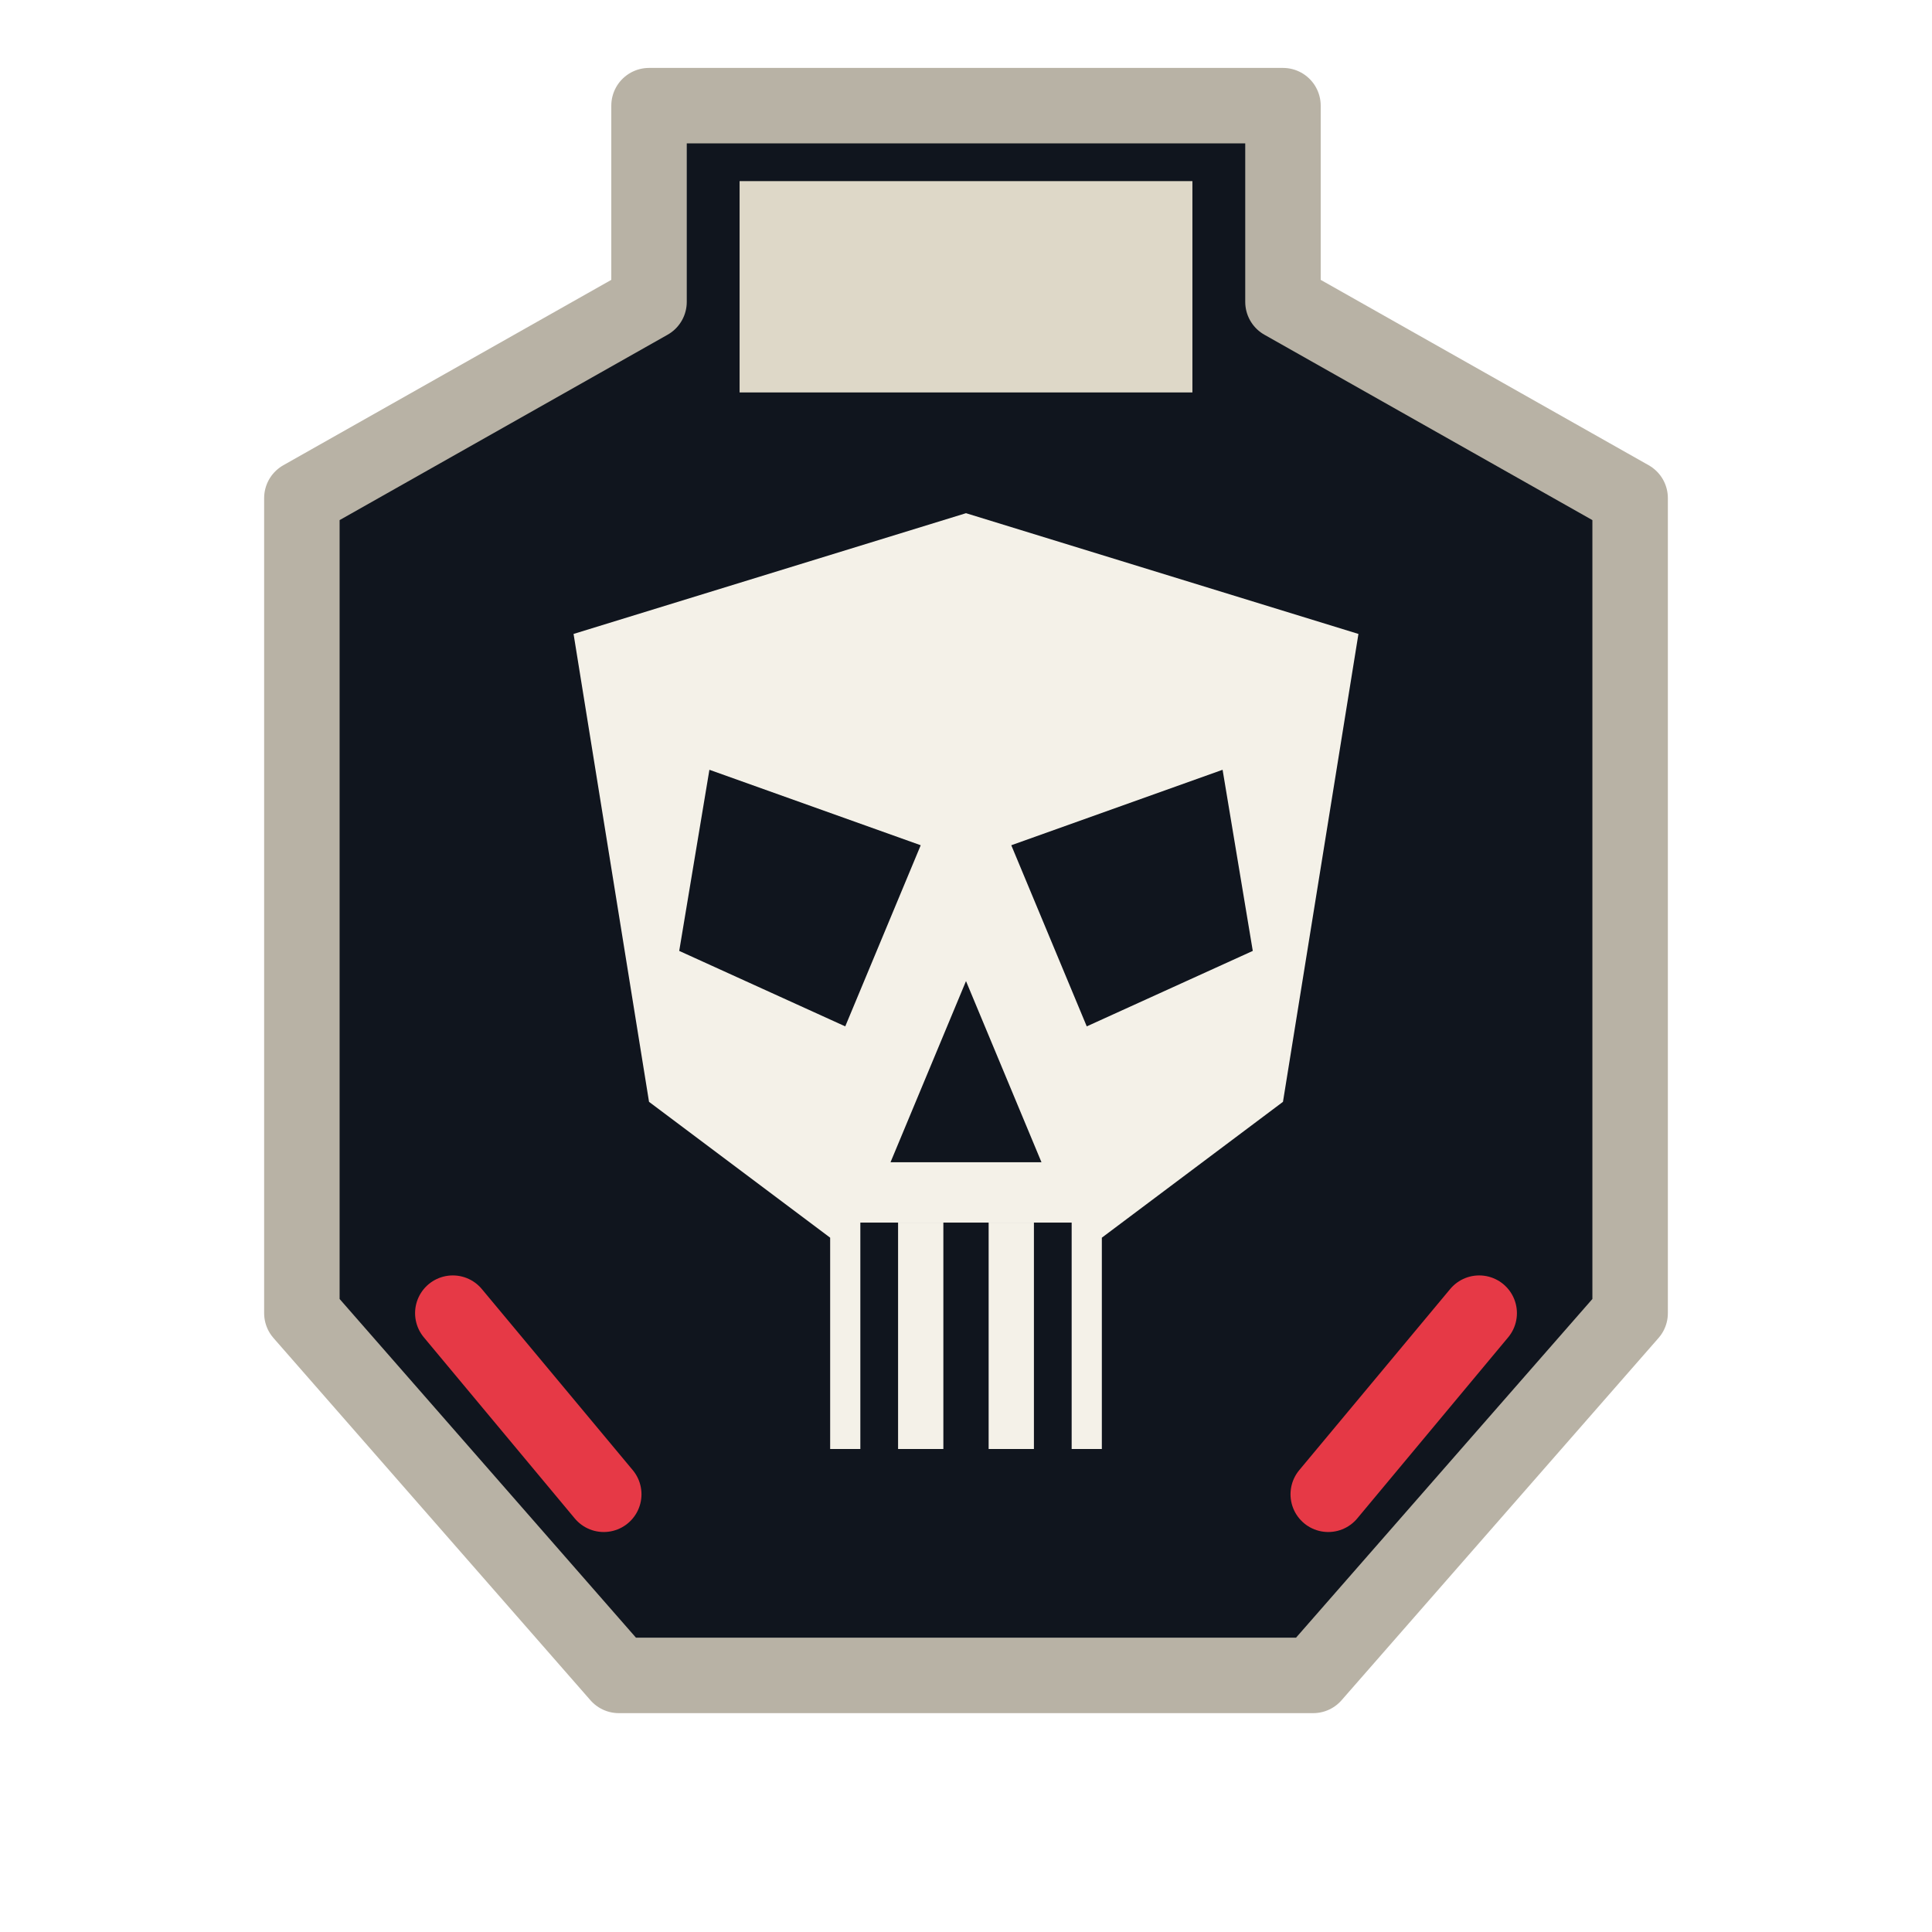
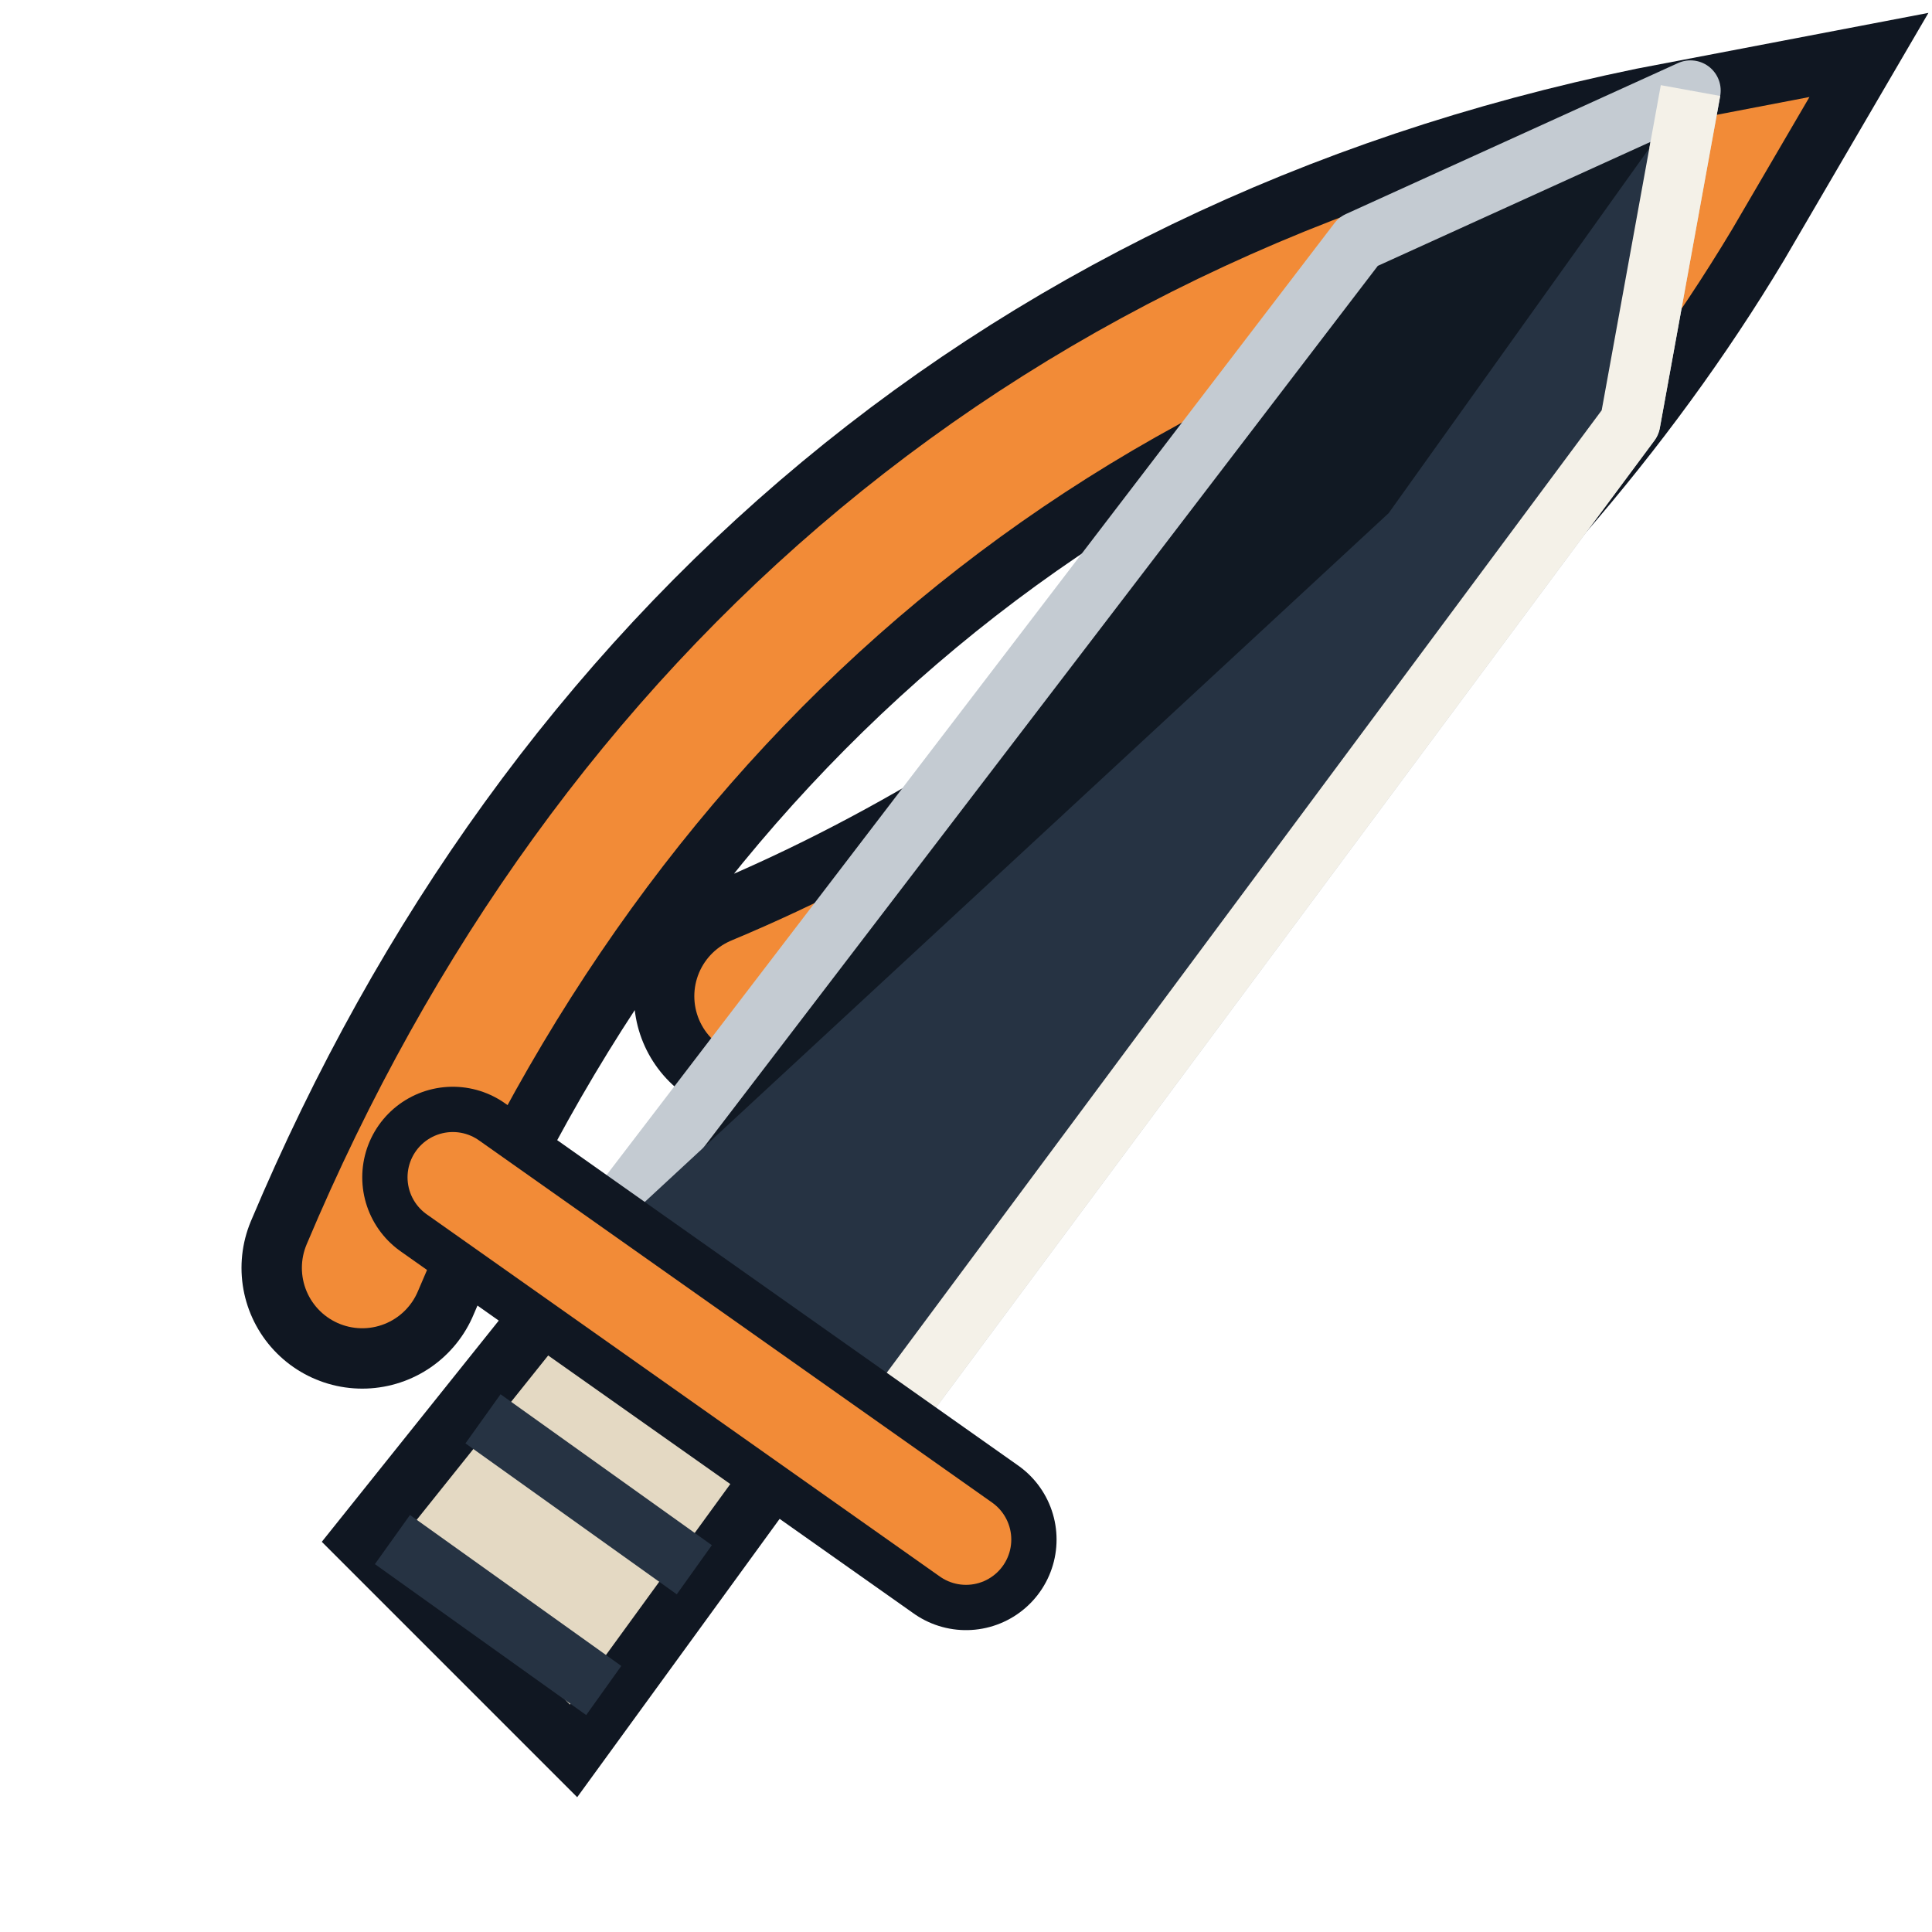
- <svg xmlns="http://www.w3.org/2000/svg" width="128" height="128" viewBox="0 0 128 128">
-   <path d="M43 7h42v13l23 13v54l-21 24H41L20 87V33l23-13Z" fill="#10151e" stroke="#b8b2a5" stroke-width="5" stroke-linejoin="round" />
-   <path d="M49 12h30v14H49Z" fill="#ded8c8" />
-   <path d="m38 42 26-8 26 8-5 31-12 9v14H55V82l-12-9Z" fill="#f4f1e8" />
-   <path d="m47 51 14 5-5 12-11-5Zm34 0-14 5 5 12 11-5ZM64 65l-5 12h10Z" fill="#10151e" />
-   <path d="M57 81h14v15H57Z" fill="#10151e" />
-   <path d="M61 81v15m6-15v15" stroke="#f4f1e8" stroke-width="3" />
-   <path d="m30 87 10 12M98 87 88 99" stroke="#e63946" stroke-width="5" stroke-linecap="round" />
+ <svg xmlns="http://www.w3.org/2000/svg" width="64" height="64" viewBox="0 0 64 64">
+   <path d="M12 42C20 23 35 10 56 6 49 18 37 28 25 33" fill="none" stroke="#101722" stroke-width="8" stroke-linecap="round" />
+   <path d="M12 42C20 23 35 10 56 6 49 18 37 28 25 33" fill="none" stroke="#f28b37" stroke-width="4" stroke-linecap="round" />
+   <path d="m19 42 9 7 26-35 2-11-11 5Z" fill="#111923" stroke="#c4cbd2" stroke-width="2" stroke-linejoin="round" />
+   <path d="m19 42 9 7 26-35 2-11-10 14Z" fill="#263343" />
+   <path d="m28 49 26-35 2-11" fill="none" stroke="#f4f1e8" stroke-width="2" stroke-linejoin="round" />
+   <path d="m12 51 8-10 7 6-8 11Z" fill="#e4d9c3" stroke="#101722" stroke-width="2" />
+   <path d="m16 47 7 5m-10-1 7 5" stroke="#263343" stroke-width="2" />
+   <path d="m15 39 17 12" stroke="#101722" stroke-width="6" stroke-linecap="round" />
+   <path d="m15 39 17 12" stroke="#f28b37" stroke-width="3" stroke-linecap="round" />
</svg>
